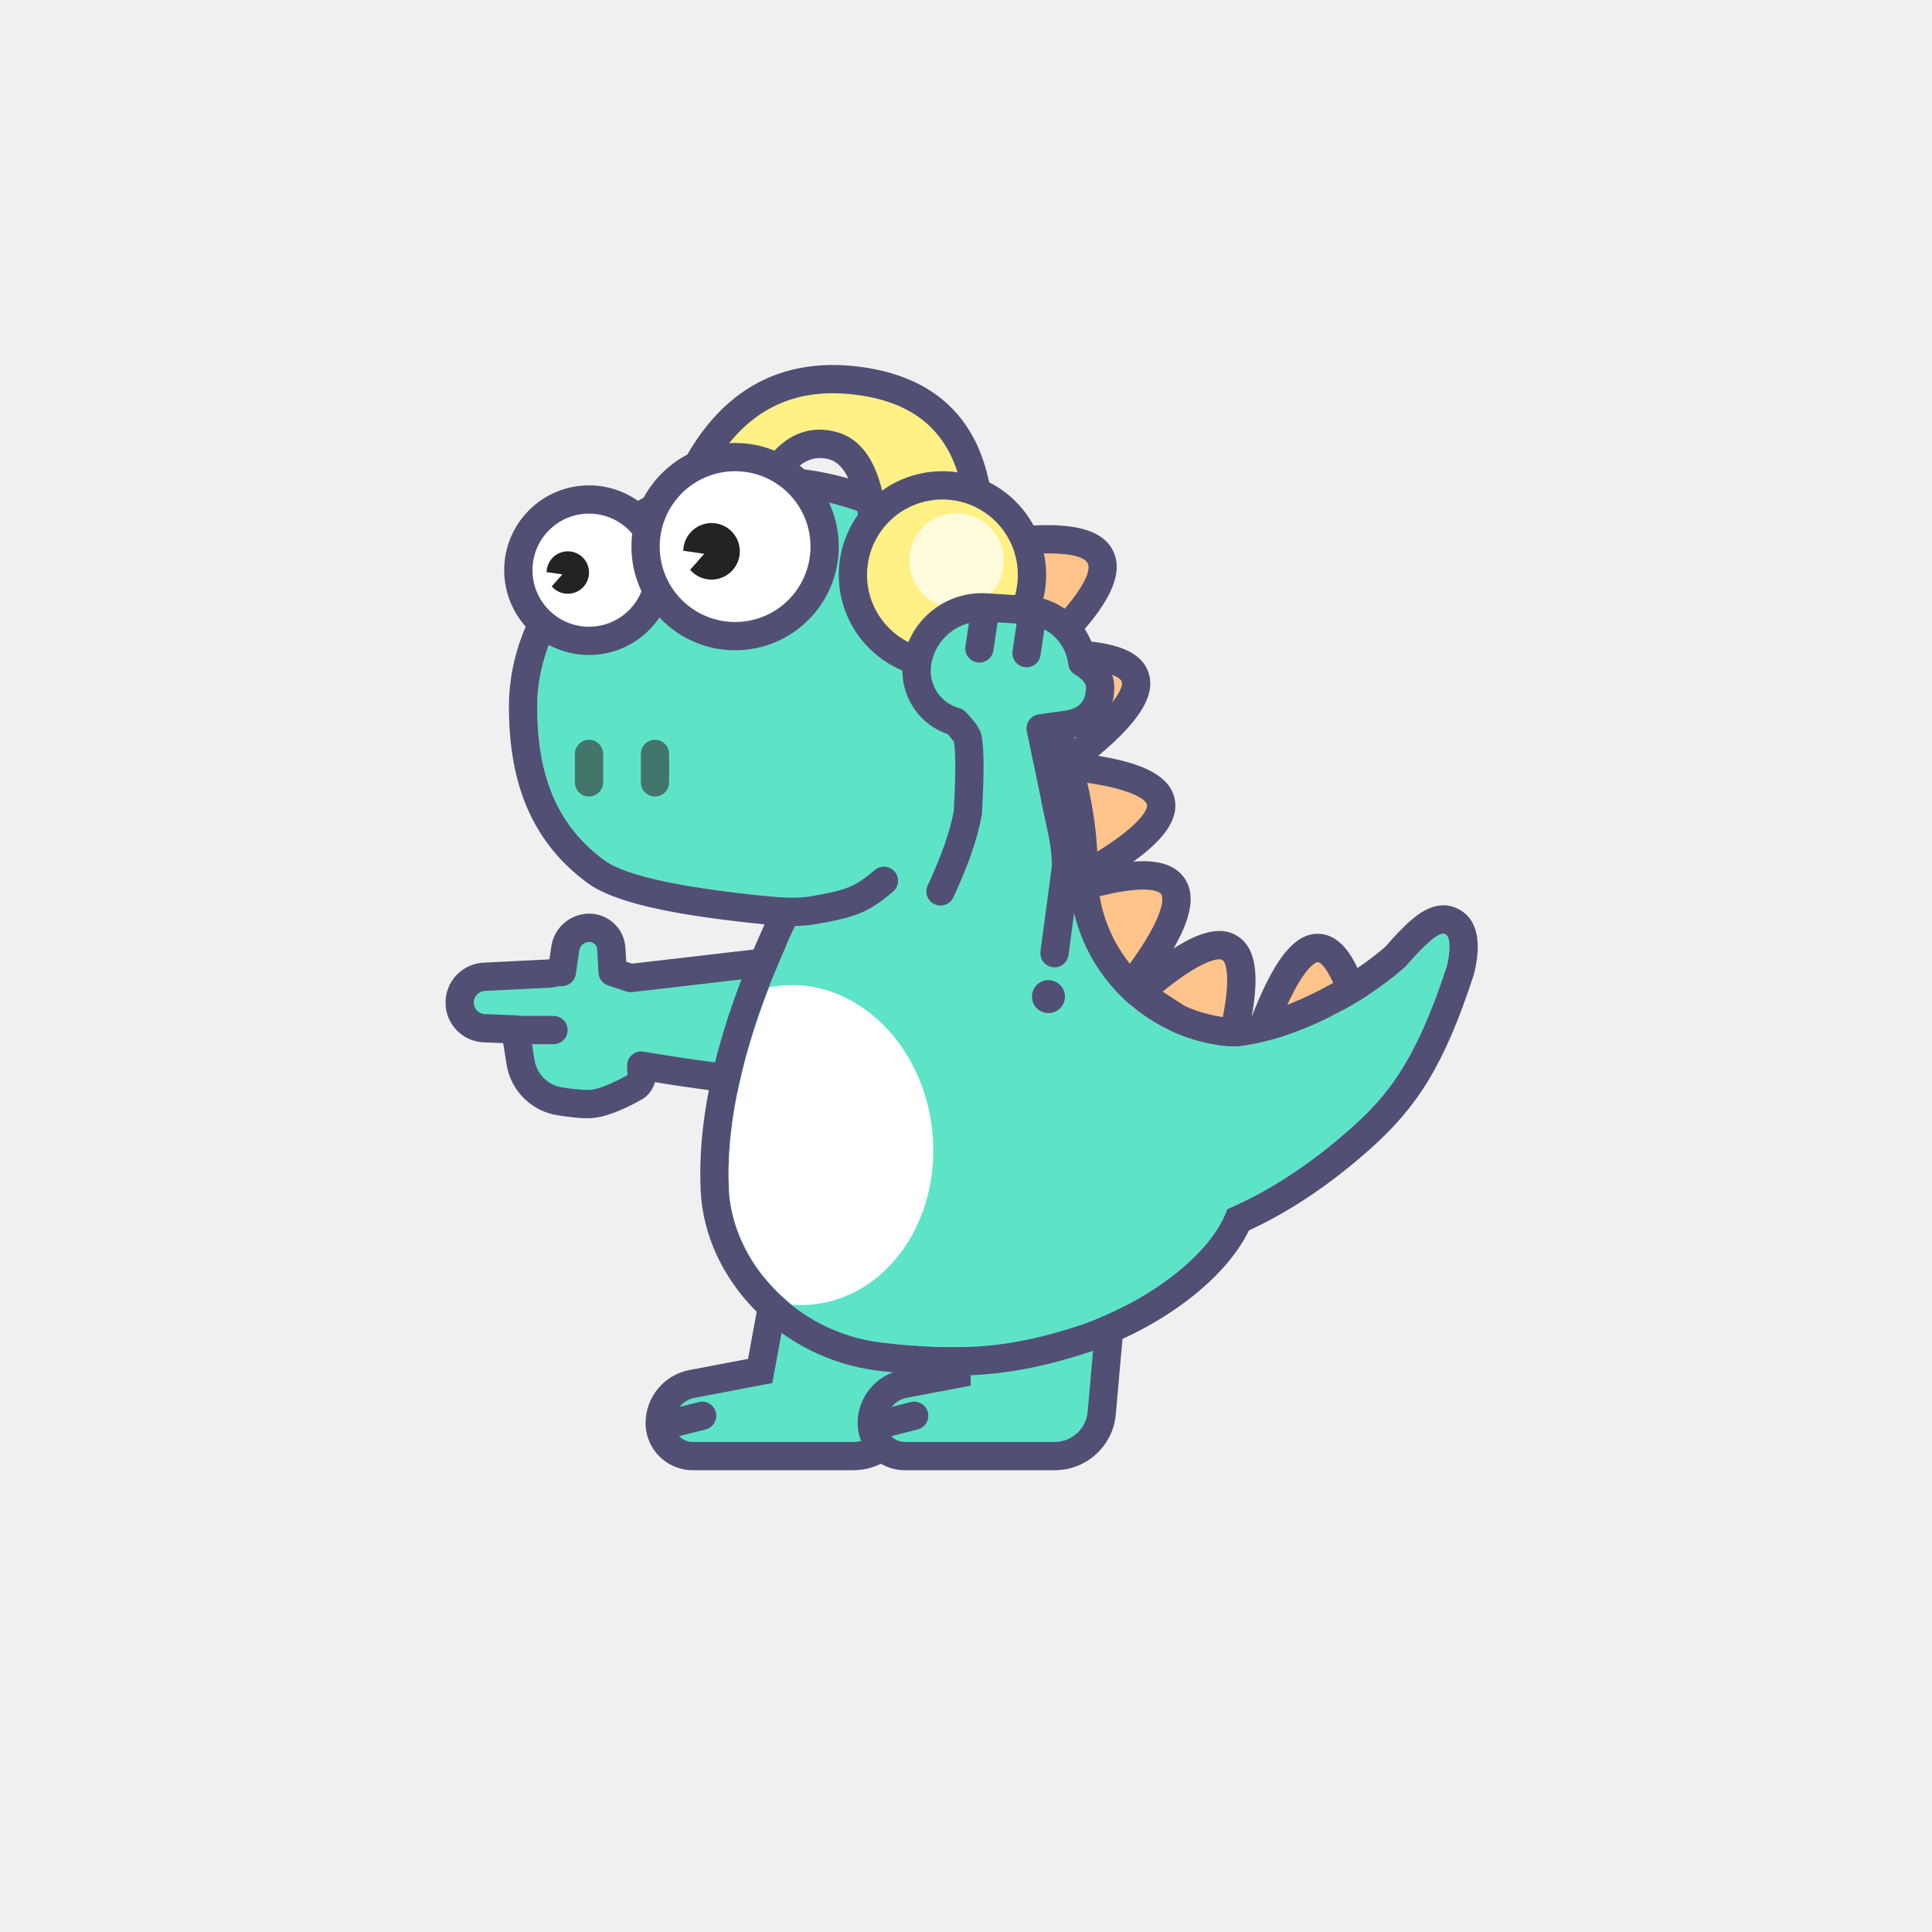
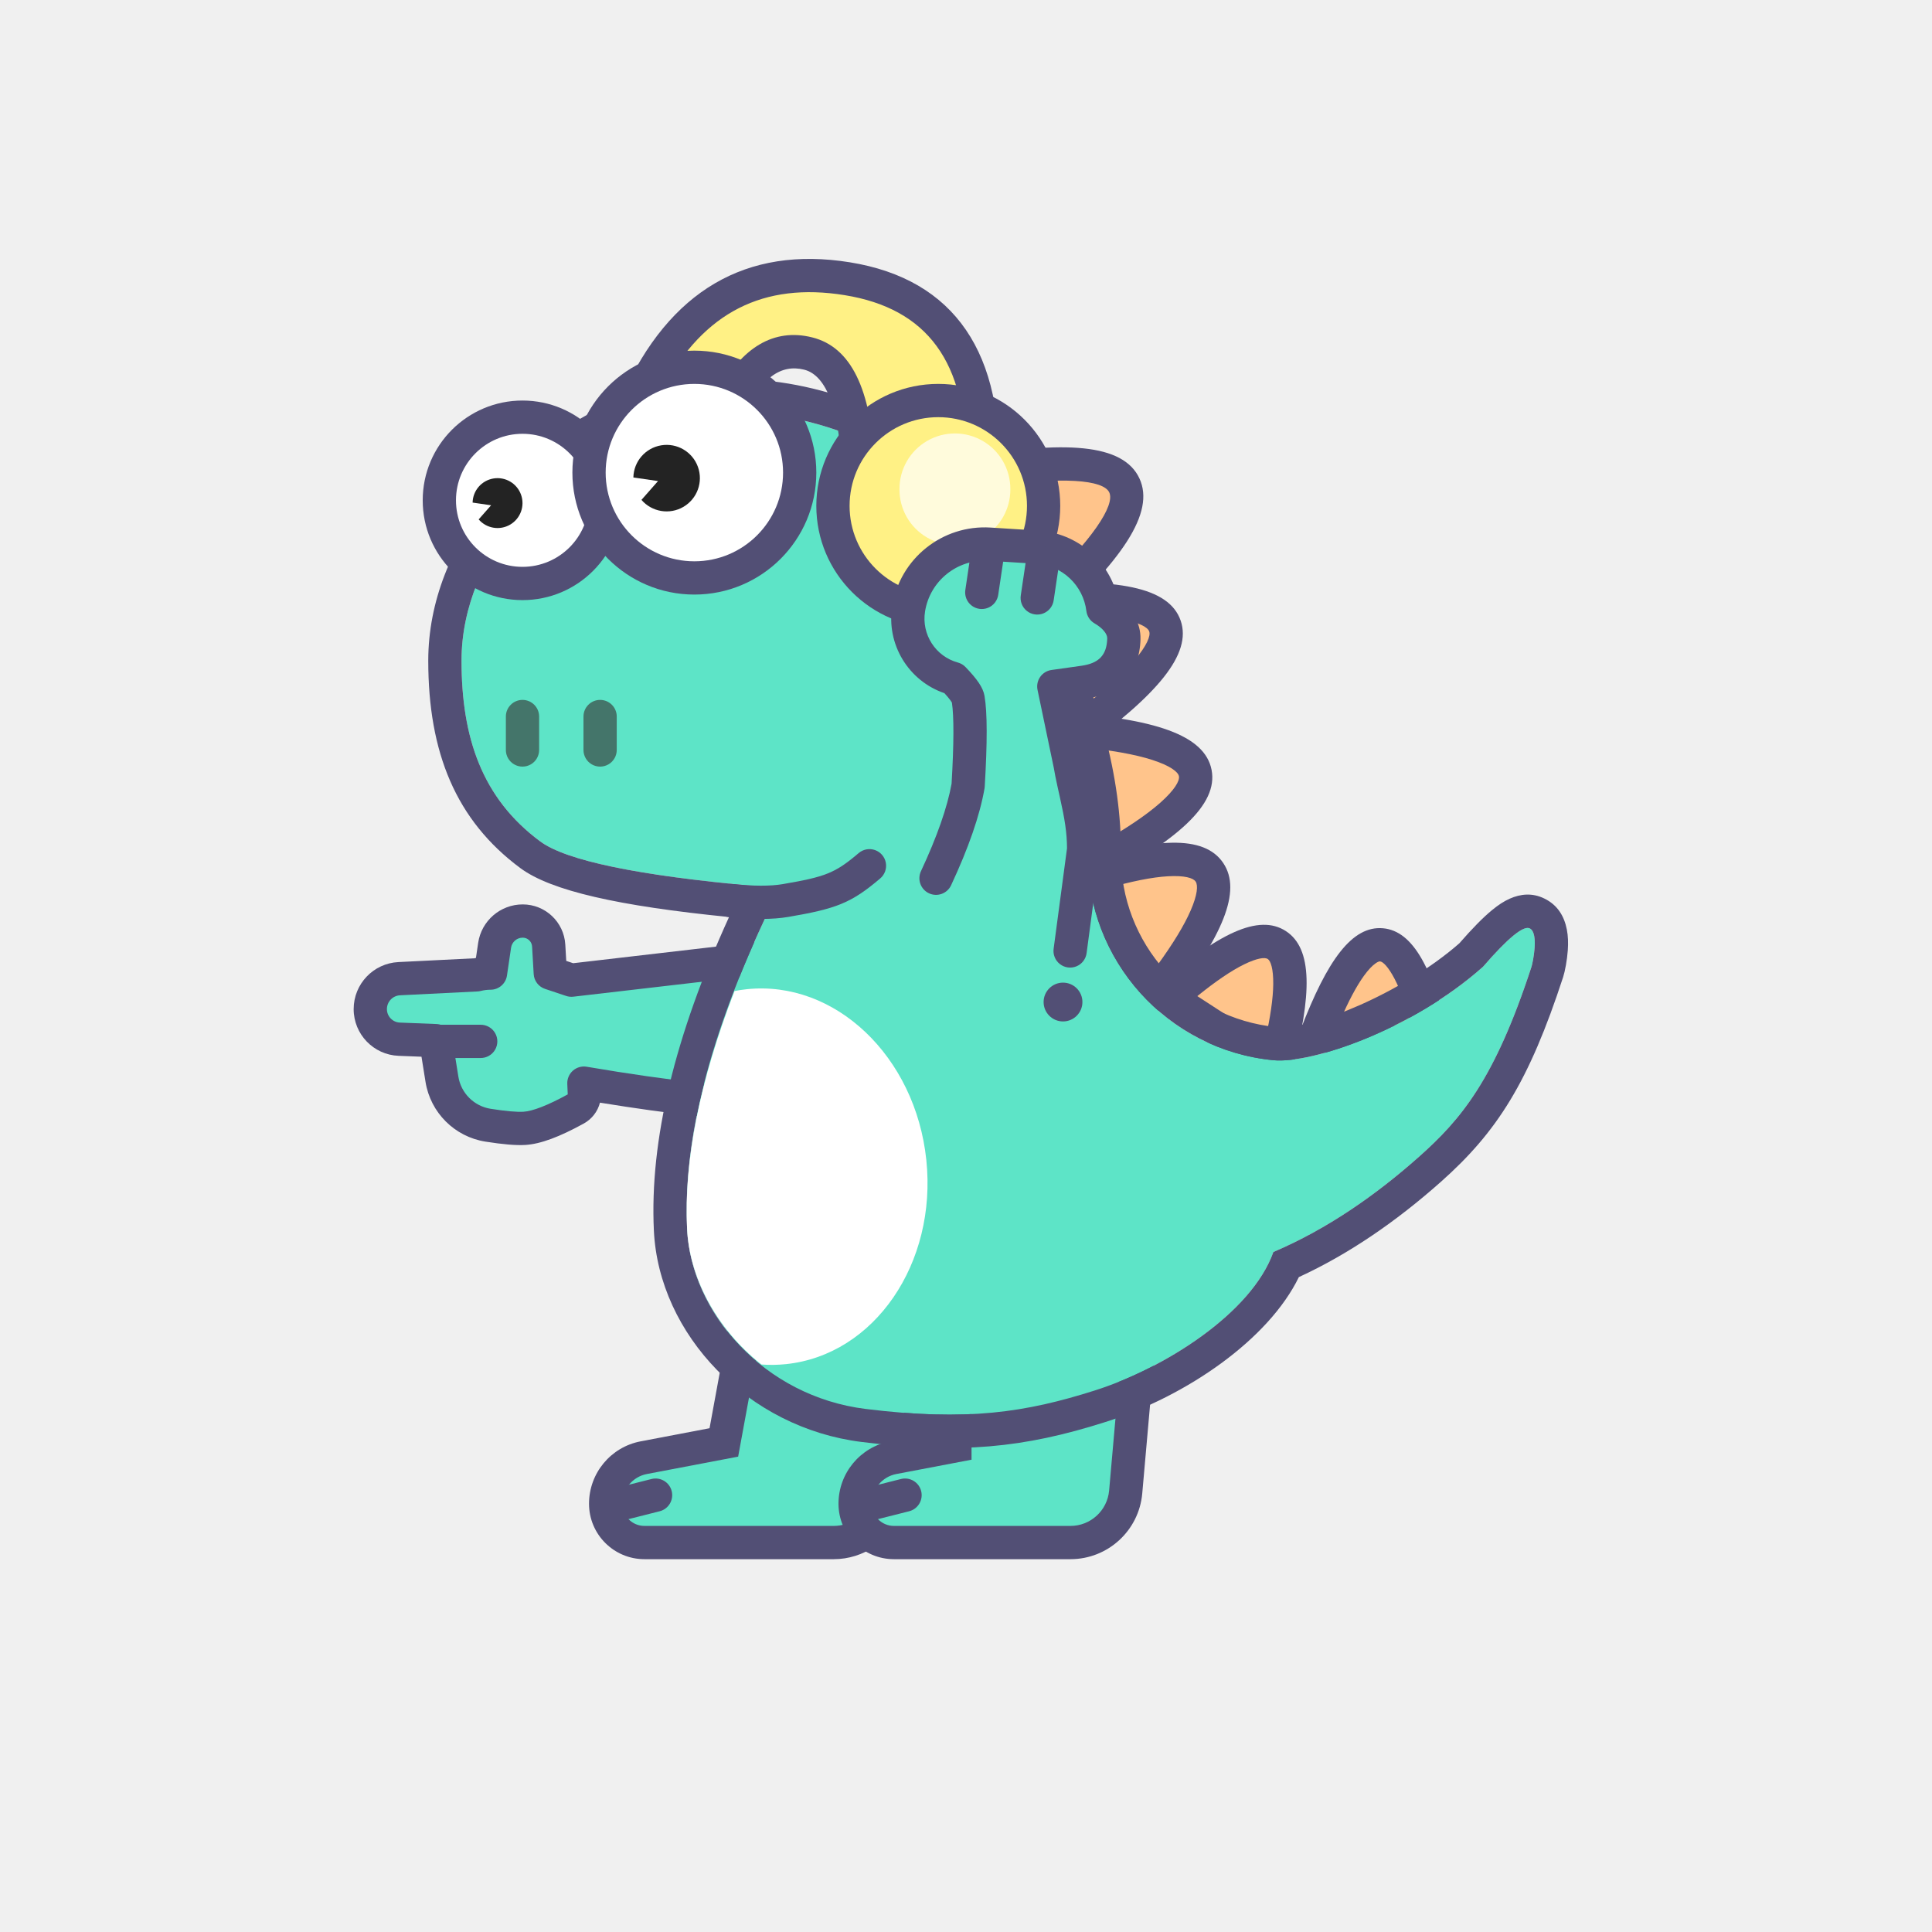
- <svg xmlns="http://www.w3.org/2000/svg" width="800px" height="800px" viewBox="0 0 1024 1024" class="icon" version="1.1">
+ <svg xmlns="http://www.w3.org/2000/svg" width="800px" height="800px" viewBox="76.8 76.8 870.4 870.4" class="icon" version="1.1">
  <path d="M419.847 691.537c-21.247-16.839-32.496-40.218-33.495-61.035-1.479-30.822 5.642-66.562 21.362-107.223a62.184 62.184 0 0 1 5.5-0.824c39.784-4.183 76.008 30.238 80.911 76.88 4.9 46.642-23.375 87.842-63.156 92.023a62.579 62.579 0 0 1-11.122 0.18z" fill="#FFFFFF" />
  <path d="M427.09 771.746h25.328a24.976 24.976 0 0 0 23.297-15.972l35.615-92.148c0.505-1.301 0.897-2.647 1.176-4.016 2.755-13.514-5.969-26.704-19.486-29.459l-44.819-9.139-0.472-0.09c-13.567-2.493-26.587 6.484-29.079 20.048l-15.745 85.666-36.075 6.871A21.129 21.129 0 0 0 349.659 754.263a17.483 17.483 0 0 0 17.483 17.483h59.949z" fill="#5DE4C7" />
  <path d="M396.463 720.239l14.818-80.619c3.242-17.638 20.165-29.306 37.803-26.065l0.614 0.117 44.821 9.136c17.57 3.582 28.912 20.727 25.333 38.298a33.01 33.01 0 0 1-1.529 5.222l-35.62 92.15A32.476 32.476 0 0 1 452.418 779.239H367.141c-13.794 0-24.976-11.184-24.976-24.976 0-13.742 9.765-25.545 23.265-28.115l31.032-5.909zM452.418 764.254a17.478 17.478 0 0 0 16.307-11.182l35.618-92.148a17.483 17.483 0 0 0-12.815-23.435l-44.821-9.131c-9.828-1.811-18.939 4.473-20.687 13.969l-16.671 90.711-41.112 7.83A13.637 13.637 0 0 0 357.151 754.263a9.99 9.99 0 0 0 9.99 9.99h85.277z" fill="#524F75" />
  <path d="M358.65 761.526l15.33-3.874a7.493 7.493 0 0 0-3.674-14.531l-15.33 3.876a7.493 7.493 0 1 0 3.674 14.528z" fill="#524F75" />
  <path d="M536.976 771.746h22.088a24.976 24.976 0 0 0 24.878-22.78l5.255-59.547a25.006 25.006 0 0 0-1.464-10.877c-4.795-12.932-19.166-19.528-32.099-14.736l-32.338 11.988a24.973 24.973 0 0 0-16.292 23.417v29.004l-27.783 5.292A21.129 21.129 0 0 0 462.049 754.263a17.483 17.483 0 0 0 17.483 17.483h57.444z" fill="#5DE4C7" />
  <path d="M499.512 722.017v-22.805c0-13.579 8.449-25.725 21.179-30.443l32.336-11.988c16.814-6.234 35.498 2.343 41.729 19.159 1.676 4.516 2.325 9.343 1.903 14.139l-5.255 59.547A32.468 32.468 0 0 1 559.064 779.239H479.532c-13.794 0-24.976-11.184-24.976-24.976 0-13.742 9.765-25.545 23.265-28.115l21.691-4.131zM559.064 764.254a17.483 17.483 0 0 0 17.415-15.947l5.252-59.547a17.483 17.483 0 0 0-23.492-17.93l-32.333 11.988a17.483 17.483 0 0 0-11.409 16.394v35.206l-33.872 6.451A13.637 13.637 0 0 0 469.541 754.263a9.99 9.99 0 0 0 9.99 9.99h79.532z" fill="#524F75" />
  <path d="M471.04 761.526l15.33-3.874a7.493 7.493 0 0 0-3.674-14.531l-15.33 3.876a7.493 7.493 0 1 0 3.674 14.528z" fill="#524F75" />
  <path d="M273.123 545.627l2.777 17.376a24.978 24.978 0 0 0 20.755 20.725c7.325 1.161 12.8 1.631 16.429 1.411 5.435-0.33 13.14-3.242 23.112-8.736a7.485 7.485 0 0 0 3.869-6.888l-0.207-4.743c19.106 3.254 36.152 5.692 51.138 7.318 17.378 1.888 45.238 9.471 83.583 22.75a7.493 7.493 0 0 0 9.945-7.078v-78.421a7.493 7.493 0 0 0-8.357-7.443l-141.941 16.489-9.511-3.184-0.719-12.418a11.719 11.719 0 0 0-11.699-11.039 12.802 12.802 0 0 0-12.668 10.939l-1.843 12.515c-2.153 0-4.241 0.27-6.236 0.779l-34.891 1.736a13.719 13.719 0 0 0-13.037 13.699 13.577 13.577 0 0 0 13.042 13.567l16.459 0.647z" fill="#5DE4C7" />
  <path d="M256.372 552.468a21.069 21.069 0 0 1-20.24-21.054 21.212 21.212 0 0 1 20.158-21.184l34.192-1.701c0.247-0.055 0.492-0.11 0.739-0.16l0.997-6.778a20.298 20.298 0 0 1 20.08-17.341 19.211 19.211 0 0 1 19.179 18.097l0.427 7.355 3.119 1.044 140.283-16.294a14.985 14.985 0 0 1 16.714 14.885v78.421a14.985 14.985 0 0 1-19.891 14.159c-37.848-13.11-65.266-20.572-81.94-22.383-12.882-1.396-27.246-3.384-43.093-5.967a14.978 14.978 0 0 1-7.283 9.396c-10.864 5.984-19.473 9.238-26.277 9.653-4.288 0.26-10.238-0.255-18.055-1.494a32.468 32.468 0 0 1-26.981-26.941l-1.808-11.311-10.32-0.402z m76.003 12.628a7.493 7.493 0 0 1 8.741-7.712c18.964 3.232 35.862 5.649 50.688 7.255 18.082 1.963 46.387 9.668 85.229 23.122v-78.421l-141.941 16.486a7.433 7.433 0 0 1-3.242-0.34l-9.511-3.179a7.495 7.495 0 0 1-5.103-6.673l-0.722-12.418a4.226 4.226 0 0 0-4.218-3.981c-2.635 0-4.87 1.931-5.255 4.538l-1.841 12.52a7.49 7.49 0 0 1-7.413 6.399c-1.499 0-2.967 0.185-4.386 0.547-0.485 0.125-0.979 0.2-1.479 0.225l-34.893 1.733a6.224 6.224 0 0 0-5.917 6.216 6.082 6.082 0 0 0 5.844 6.079l16.459 0.649a7.49 7.49 0 0 1 7.106 6.301l2.777 17.376a17.488 17.488 0 0 0 14.528 14.508c6.831 1.084 11.836 1.511 14.803 1.331 4.071-0.245 10.869-2.815 19.948-7.817l-0.205-4.745z" fill="#524F75" />
  <path d="M273.296 553.45h19.985a7.493 7.493 0 1 0 0-14.985h-19.985a7.493 7.493 0 0 0 0 14.985z" fill="#524F75" />
  <path d="M582.816 294.512c5.452 10.7-7.53 31.142-38.939 61.328l-32.491-63.773c42.171-9.069 65.981-8.254 71.43 2.445z" fill="#FFC48B" />
  <path d="M576.542 298.641c-2.632-5.642-20.832-7.37-53.555-2.333l21.761 46.664c24.344-22.915 34.481-38.565 31.794-44.332z m13.579-6.331c7.2 15.44-7.692 37.179-42.843 68.678a7.493 7.493 0 0 1-11.791-2.413l-30.248-64.867a7.493 7.493 0 0 1 5.472-10.542c46.127-8.249 72.14-6.449 79.41 9.144z" fill="#524F75" />
  <path d="M600.181 355.7c4.775 9.79-7.323 28.13-36.292 55.016l-28.462-58.366c38.393-7.558 59.979-6.441 64.754 3.349z" fill="#FFC48B" />
  <path d="M562.653 396.92c11.381-8.689 19.811-16.267 25.248-22.653 5.577-6.554 7.33-10.979 6.644-12.975-0.662-1.916-4.601-4.141-12.84-5.59-8.155-1.431-19.399-1.836-33.65-1.176l14.598 42.394z m46.06-40.508c5.185 15.055-10.442 33.407-45.421 58.695a7.493 7.493 0 0 1-11.474-3.634l-21.142-61.398a7.493 7.493 0 0 1 6.541-9.913c42.751-3.092 66.258 1.034 71.495 16.249z" fill="#524F75" />
  <path d="M614.118 421.291c3.547 10.302-10.697 27.029-42.726 50.183l-21.142-61.398c39.029-2.825 60.321 0.914 63.868 11.214z" fill="#FFC48B" />
  <path d="M599.547 438.427c6.436-5.712 8.786-9.85 8.384-11.923-0.387-1.988-3.981-4.74-11.936-7.32-7.872-2.553-18.951-4.518-33.158-5.849l8.557 44.015c12.475-7.021 21.879-13.352 28.153-18.922z m23.092-14.783c3.04 15.63-14.99 31.632-53.146 51.804a7.495 7.495 0 0 1-10.859-5.195l-12.39-63.743a7.493 7.493 0 0 1 7.857-8.904c42.763 2.885 65.469 10.242 68.538 26.037z" fill="#524F75" />
  <path d="M622.177 470.491c5.54 8.864-3.067 26.889-25.812 54.07l-33.015-52.831c33.68-9.691 53.288-10.103 58.828-1.239z" fill="#FFC48B" />
  <path d="M613.204 487.012c3.07-7.048 3.404-11.344 2.25-13.055-1.104-1.638-5.008-2.8-12.438-2.385-7.166 0.402-16.606 2.285-28.242 5.664l23.325 34.579c7.161-9.828 12.198-18.122 15.105-24.803z m14.673-21.432c8.557 12.68-0.317 33.068-24.209 63.735a7.495 7.495 0 0 1-12.123-0.415l-34.838-51.65a7.493 7.493 0 0 1 3.894-11.314c36.664-11.951 58.63-13.18 67.277-0.357z" fill="#524F75" />
  <path d="M651.309 502.15c8.207 4.93 8.679 23.22 1.416 54.866l-48.912-29.391c23.46-21.916 39.289-30.408 47.496-25.475z" fill="#FFC48B" />
  <path d="M650.42 520.112c0.057-6.848-1.126-10.395-2.488-11.281-1.291-0.837-4.783-0.445-10.722 2.48-5.697 2.805-12.72 7.563-20.992 14.261l30.56 19.846c2.373-10.405 3.582-18.864 3.641-25.305z m5.672-23.847c12.093 7.852 11.908 28.41 2.662 63.093a7.493 7.493 0 0 1-11.321 4.353l-47.858-31.077a7.49 7.49 0 0 1-0.839-11.933c26.861-23.395 45.123-32.381 57.356-24.436z" fill="#524F75" />
  <path d="M699.946 502.512c8.861 1.089 16.199 16.489 22.018 46.205l-52.821-6.486c11.674-27.568 21.939-40.808 30.802-39.719z" fill="#FFC48B" />
  <path d="M705.121 517.857c-2.877-5.53-5.285-7.815-6.584-7.93-0.37-0.032-0.967 0.152-1.951 0.827-1.541 1.056-3.357 2.952-5.34 5.699-3.357 4.658-6.946 11.404-10.715 20.198l32.441 2.84c-2.535-9.241-5.167-16.469-7.852-21.634z m-5.277-22.86c13.722 1.201 22.638 18.345 30.268 51.178a7.495 7.495 0 0 1-7.955 9.161l-53.018-4.638a7.493 7.493 0 0 1-6.344-10.143c11.963-31.244 23.16-46.772 37.049-45.558z" fill="#524F75" />
  <path d="M356.822 272.884c29.793-12.213 63.97-15.185 103.207 0s84.415 80.037 99.88 138.272c4.735 17.833 7.036 34.589 6.901 50.271-0.42 48.003 35.895 88.374 83.673 93.017 17.313 1.683 62.736-13.864 94.443-42.104 11.174-12.907 18.187-18.667 21.047-17.276 4.286 2.085 1.301 15.737 0.797 17.276-16.599 50.805-31.687 68.74-50.843 85.744s-41.112 32.418-65.444 42.771c-9.765 27.533-49.1 52.406-80.342 62.344s-57.771 14.019-103.387 8.354-78.588-43.163-80.404-81.048c-1.933-40.308 10.38-88.239 36.941-143.795a7.488 7.488 0 0 0-6.089-10.695c-52.993-4.765-85.342-11.481-97.043-20.15C293.798 436.329 284.722 408.813 284.722 374.437c0-49.299 42.306-89.343 72.1-101.553z" fill="#5DE4C7" />
  <path d="M356.822 272.884C327.028 285.094 284.722 325.137 284.722 374.437c0 34.376 9.076 61.892 35.438 81.425 11.701 8.669 44.049 15.387 97.043 20.15a7.493 7.493 0 0 1 6.089 10.695c-26.562 55.556-38.875 103.489-36.941 143.795 1.818 37.886 34.791 75.384 80.404 81.048s72.145 1.583 103.387-8.354 70.576-34.811 80.342-62.344c24.331-10.352 46.285-25.767 65.444-42.771s34.247-34.938 50.843-85.744c0.502-1.538 3.487-15.19-0.797-17.276-2.86-1.391-9.873 4.368-21.047 17.276-31.707 28.242-77.132 43.787-94.443 42.104-47.778-4.643-84.093-45.014-83.673-93.017 0.137-15.682-2.165-32.438-6.901-50.271-15.465-58.233-60.643-123.085-99.88-138.27s-73.413-12.213-103.207 0z m392.239 213.874c2.71-2.225 5.26-3.921 7.925-5.1 4.878-2.158 10.145-2.695 15.545-0.067 6.084 2.96 8.994 8.075 10.148 13.936 0.589 2.987 0.674 6.087 0.44 9.438-0.307 4.316-1.259 9.451-2.103 12.028-15.455 47.314-29.711 69.732-55.141 92.3-20.395 18.097-41.674 32.616-63.918 42.866-13.567 27.903-50.171 53.52-87.272 65.319-36.759 11.694-65.504 14.443-109.775 8.944-51.113-6.349-91.278-48.343-93.526-95.202-1.951-40.665 9.436-87.707 33.864-141.287-49.686-4.958-80.147-11.761-94.008-22.031-29.022-21.502-41.502-52.044-41.502-93.464 0-26.544 10.395-52.059 28.207-74.103 15.073-18.654 34.871-33.807 53.193-41.317 36.16-14.823 74.163-15.645 114.301-0.11 43.602 16.876 92.035 84.697 108.956 148.403 5.068 19.081 7.548 37.164 7.4 54.25-0.352 40.236 30.091 74.075 70.139 77.971 15.66 1.521 56.765-15.35 82.332-37.763 5.797-6.656 10.662-11.619 14.796-15.01z" fill="#524F75" />
  <path d="M312.195 392.117a7.493 7.493 0 0 1 7.493 7.493v14.985a7.493 7.493 0 1 1-14.985 0v-14.985a7.493 7.493 0 0 1 7.493-7.493zM347.161 392.117a7.493 7.493 0 0 1 7.493 7.493v14.985a7.493 7.493 0 1 1-14.985 0v-14.985a7.493 7.493 0 0 1 7.493-7.493z" fill="#44756A" />
  <path d="M405.069 489.952c10.912 1.139 19.841 1.139 26.891-0.065 21.561-3.689 28.31-6.211 41.365-17.313a7.493 7.493 0 1 0-9.708-11.416c-10.62 9.031-15.035 10.68-34.187 13.956-5.51 0.942-13.145 0.942-22.808-0.067a7.493 7.493 0 1 0-1.553 14.905z" fill="#524F75" />
  <path d="M419.847 691.537c-21.247-16.839-32.498-40.218-33.497-61.035-1.476-30.822 5.642-66.562 21.362-107.22a62.184 62.184 0 0 1 5.5-0.824c39.784-4.183 76.008 30.238 80.911 76.88 4.9 46.642-23.375 87.842-63.156 92.023-3.746 0.392-7.46 0.445-11.119 0.177z" fill="#FFFFFF" />
  <path d="M404.69 261.145L364.025 257.973C383.775 213.926 415.264 195.392 458.485 202.37 501.708 209.346 521.92 239.294 519.121 292.215H463.515c-0.574-33.819-8.117-52.534-22.633-56.148-14.516-3.611-26.579 4.745-36.192 25.078z" fill="#FFF185" />
  <path d="M442.69 228.797c17.645 4.391 26.444 23.52 28.073 55.925H511.875C512.45 239.936 494.517 215.774 457.291 209.765 420.822 203.881 394.02 217.395 375.626 251.362l24.641 1.923c10.759-19.953 25.145-28.789 42.424-24.489zM352.833 264.614l4.353-9.708C378.283 207.867 412.989 187.437 459.679 194.972 506.98 202.607 529.59 236.112 526.601 292.612L526.224 299.707H456.147l-0.125-7.365c-0.522-30.76-6.863-46.492-16.951-49.005-10.46-2.602-19.359 3.562-27.606 21.009l-2.208 4.67L352.833 264.614z" fill="#524F75" />
  <path d="M499.512 304.702m-47.454 0a47.454 47.454 0 1 0 94.907 0 47.454 47.454 0 1 0-94.907 0Z" fill="#FFF185" />
  <path d="M499.512 359.649c-30.345 0-54.946-24.601-54.946-54.946s24.601-54.946 54.946-54.946 54.946 24.601 54.946 54.946-24.601 54.946-54.946 54.946z m0-14.985c22.068 0 39.961-17.893 39.961-39.961s-17.893-39.961-39.961-39.961-39.961 17.893-39.961 39.961 17.893 39.961 39.961 39.961z" fill="#524F75" />
  <path d="M507.005 297.21m-24.976 0a24.976 24.976 0 1 0 49.951 0 24.976 24.976 0 1 0-49.951 0Z" fill="#FFFBDC" />
  <path d="M312.195 302.205m-37.463 0a37.463 37.463 0 1 0 74.927 0 37.463 37.463 0 1 0-74.927 0Z" fill="#FFFFFF" />
  <path d="M312.195 347.161C287.367 347.161 267.239 327.033 267.239 302.205S287.367 257.249 312.195 257.249s44.956 20.128 44.956 44.956-20.128 44.956-44.956 44.956z m0-14.985c16.551 0 29.971-13.419 29.971-29.971S328.746 272.234 312.195 272.234 282.224 285.654 282.224 302.205s13.419 29.971 29.971 29.971z" fill="#524F75" />
  <path d="M292.447 310.799A11.239 11.239 0 1 0 289.717 303.226l8.332 1.211-5.602 6.361z" fill="#232323" />
  <path d="M498.458 472.544c7.663-16.416 12.495-30.343 14.498-41.782 1.154-19.381 1.154-32.446 0-39.194-0.307-1.791-2.498-4.81-6.571-9.059-13.622-3.711-22.528-17.178-20.235-31.432C488.987 333.432 504.762 320.827 522.6 321.951l21.511 1.356c15.465 0.977 27.733 12.88 29.559 27.85 4.77 2.77 9.588 7.443 9.448 13.389-0.305 13.002-8.569 18.27-18.115 19.616l-13.444 1.893 7.358 35.273c1.941 11.853 6.087 23.487 6.087 38.123l-6.087 45.655" fill="#5DE4C7" />
  <path d="M552.273 426.651c0.28 1.414 0.589 2.882 0.977 4.628 0.147 0.674 0.3 1.359 0.507 2.28l0.507 2.265c2.283 10.23 3.204 16.132 3.247 23.14l-6.017 45.153a7.493 7.493 0 1 0 14.853 1.978l6.084-45.655c0.045-0.327 0.067-0.659 0.067-0.989 0-8.592-1.049-15.43-3.609-26.891l-0.51-2.278-0.495-2.225a184.817 184.817 0 0 1-0.909-4.318 124.426 124.426 0 0 1-0.662-3.621l-5.779-27.758 5.517-0.777c14.513-2.043 24.196-11.179 24.561-26.859 0.172-7.388-3.881-13.547-10.108-18.055A39.302 39.302 0 0 0 544.586 315.832l-21.511-1.356C501.383 313.104 482.202 328.432 478.752 349.888c-2.762 17.196 7.358 33.68 23.527 39.197 1.176 1.286 2.093 2.385 2.74 3.277 0.285 0.392 0.495 0.714 0.629 0.949 0.942 6.134 0.922 18.474-0.145 36.574-1.921 10.635-6.521 23.829-13.834 39.491a7.493 7.493 0 0 0 13.577 6.341c7.92-16.963 12.96-31.487 15.09-43.657 0.05-0.28 0.082-0.562 0.1-0.847 1.189-19.941 1.189-33.41-0.095-40.903-0.654-3.826-3.404-7.62-8.547-12.982a7.5 7.5 0 0 0-3.437-2.043c-10.038-2.735-16.474-12.653-14.808-23.015a27.208 27.208 0 0 1 28.577-22.838l21.511 1.356a24.311 24.311 0 0 1 22.595 21.279 7.485 7.485 0 0 0 3.674 5.572c3.696 2.145 5.767 4.768 5.722 6.733-0.18 7.74-3.941 11.284-11.671 12.373l-13.442 1.893a7.493 7.493 0 0 0-6.291 8.949l7.325 35.118c0.21 1.261 0.45 2.562 0.722 3.944z" fill="#524F75" />
  <path d="M555.707 528.234m-8.741 0a8.741 8.741 0 1 0 17.483 0 8.741 8.741 0 1 0-17.483 0Z" fill="#524F75" />
  <path d="M514.058 326.683l-2.34 15.765a7.493 7.493 0 1 0 14.821 2.2l2.343-15.765a7.493 7.493 0 0 0-14.823-2.2zM539.034 329.181l-2.34 15.765a7.493 7.493 0 1 0 14.821 2.2l2.343-15.765a7.493 7.493 0 0 0-14.823-2.2z" fill="#524F75" />
  <path d="M389.62 289.717m-47.454 0a47.454 47.454 0 1 0 94.907 0 47.454 47.454 0 1 0-94.907 0Z" fill="#FFFFFF" />
  <path d="M389.62 344.663C359.274 344.663 334.673 320.062 334.673 289.717S359.274 234.771 389.62 234.771s54.946 24.601 54.946 54.946-24.601 54.946-54.946 54.946z m0-14.985c22.068 0 39.961-17.893 39.961-39.961S411.688 249.756 389.62 249.756 349.659 267.649 349.659 289.717s17.893 39.961 39.961 39.961z" fill="#524F75" />
  <path d="M365.788 302.008A14.985 14.985 0 1 0 362.146 291.91l11.109 1.616-7.468 8.482z" fill="#232323" />
</svg>
